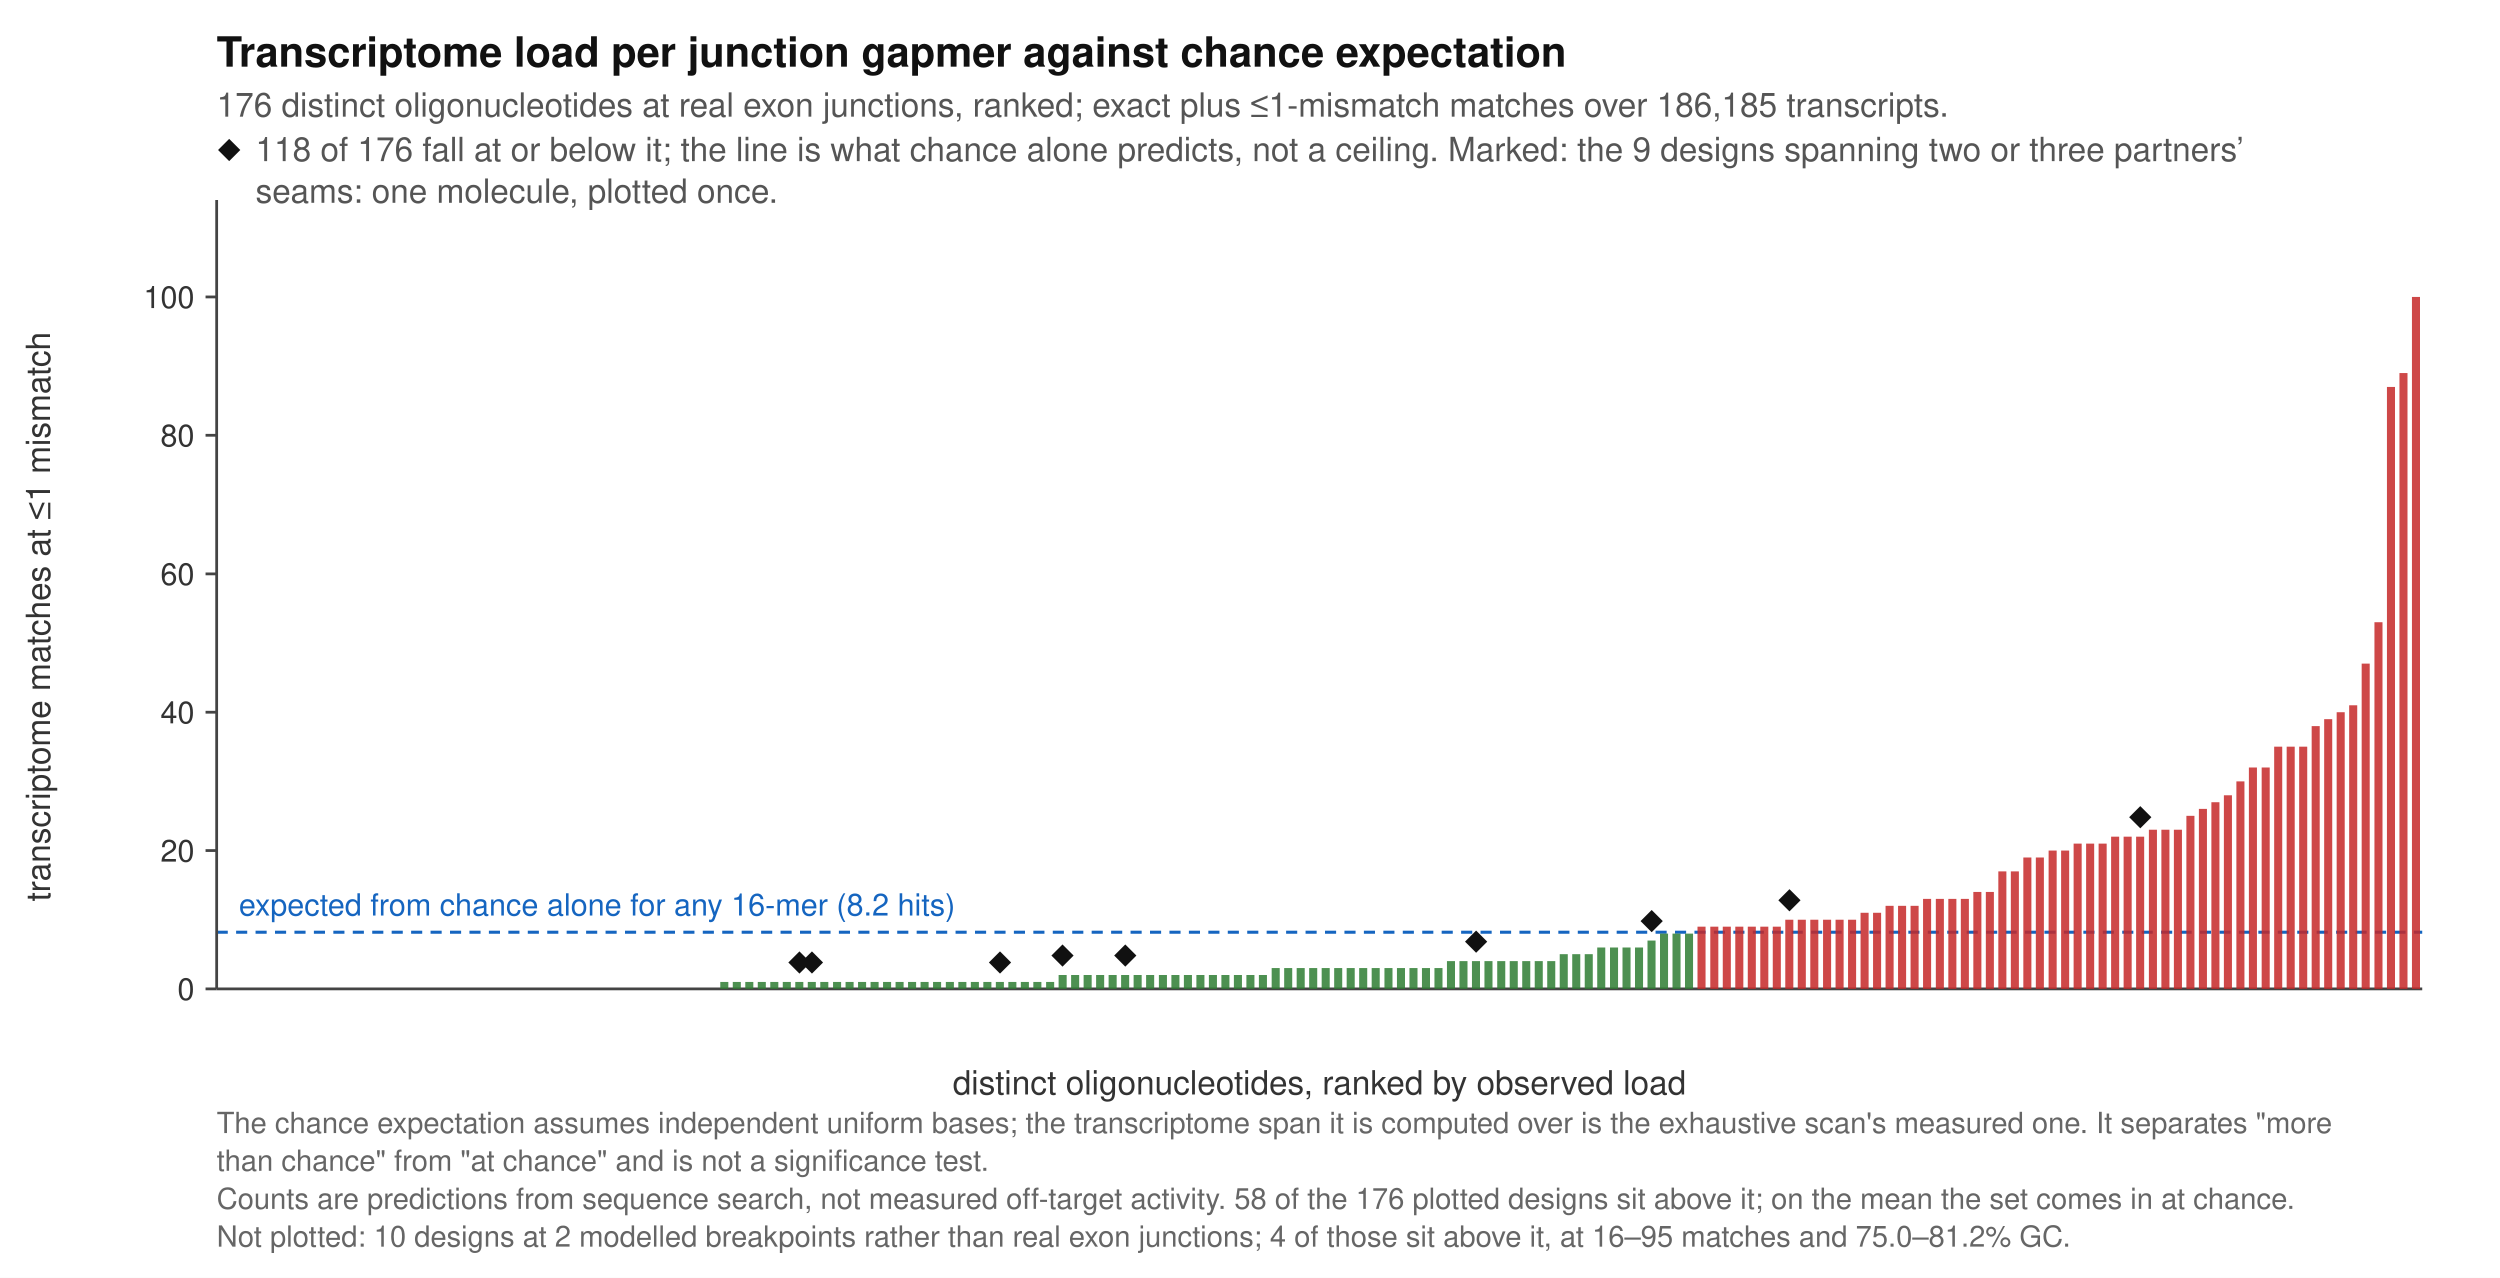
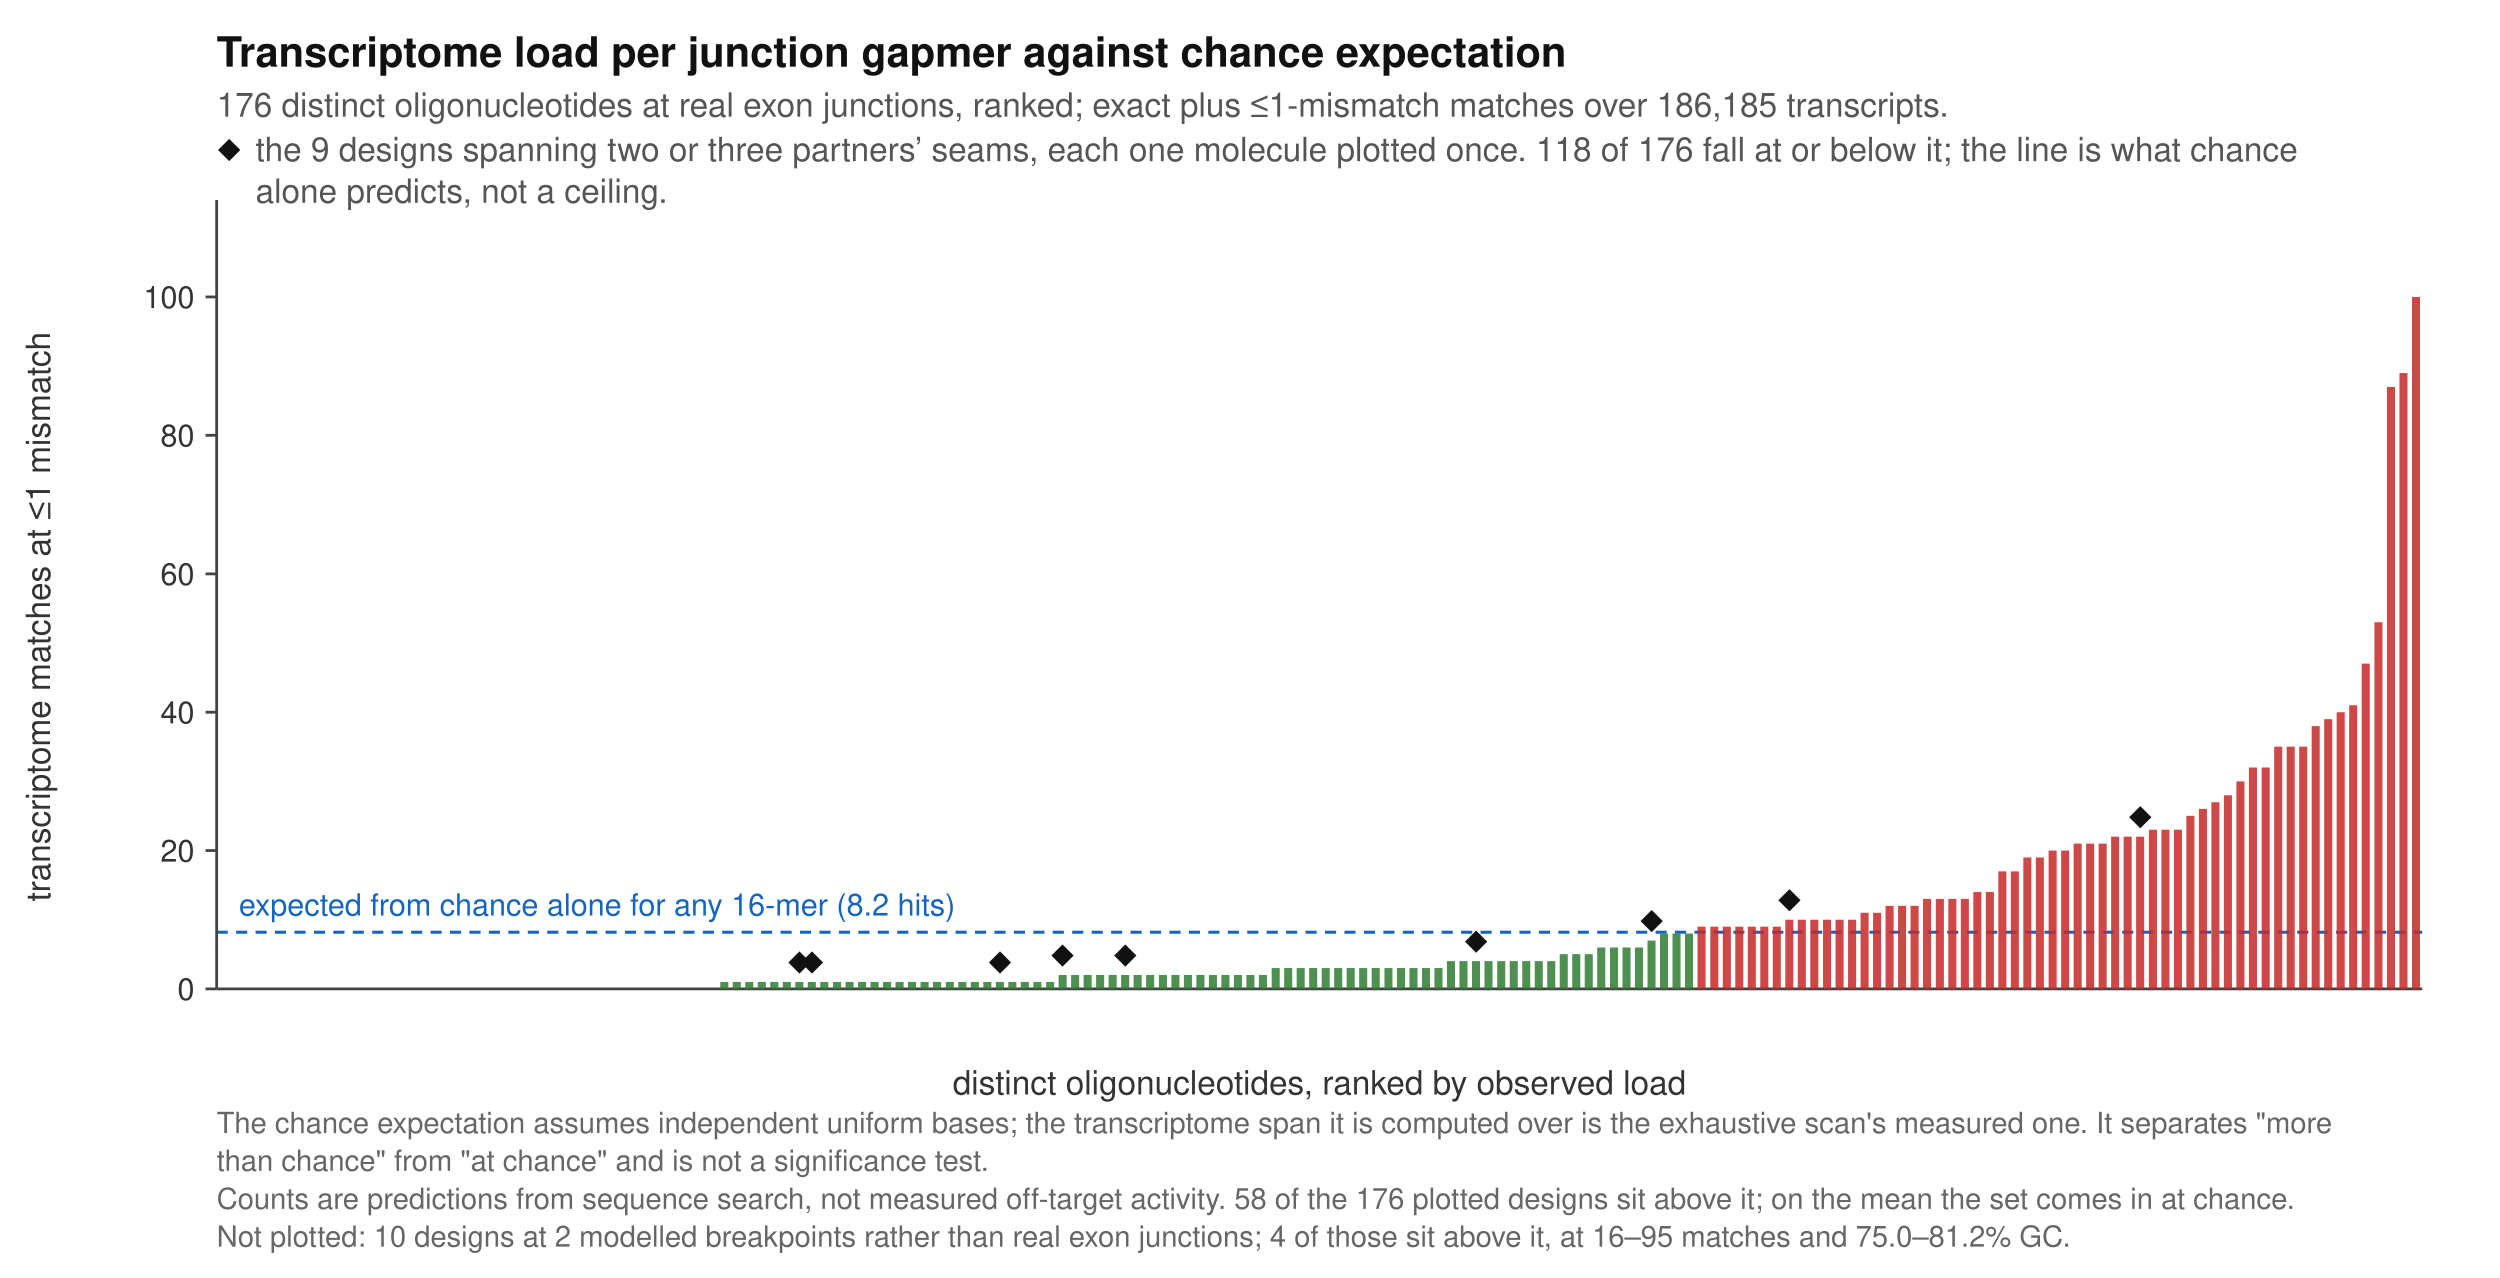
<svg xmlns="http://www.w3.org/2000/svg" width="900" height="460" viewBox="0 0 900 460" font-family="Helvetica,Arial,sans-serif">
  <rect width="900" height="460" fill="#ffffff" />
  <line x1="78" y1="335.6" x2="872" y2="335.6" stroke="#1565c0" stroke-width="1.1" stroke-dasharray="4 3" />
  <text x="86" y="329.6" font-size="11" fill="#1565c0">expected from chance alone for any 16-mer (8.2 hits)</text>
  <line x1="78" y1="356" x2="872" y2="356" stroke="#444" stroke-width="1" />
  <line x1="78" y1="72" x2="78" y2="356" stroke="#444" stroke-width="1" />
  <line x1="74" y1="356.0" x2="78" y2="356.0" stroke="#444" />
  <text x="70" y="360.0" font-size="11" fill="#333" text-anchor="end">0</text>
  <line x1="74" y1="306.2" x2="78" y2="306.2" stroke="#444" />
  <text x="70" y="310.2" font-size="11" fill="#333" text-anchor="end">20</text>
  <line x1="74" y1="256.4" x2="78" y2="256.4" stroke="#444" />
  <text x="70" y="260.4" font-size="11" fill="#333" text-anchor="end">40</text>
  <line x1="74" y1="206.6" x2="78" y2="206.6" stroke="#444" />
  <text x="70" y="210.6" font-size="11" fill="#333" text-anchor="end">60</text>
  <line x1="74" y1="156.7" x2="78" y2="156.7" stroke="#444" />
  <text x="70" y="160.7" font-size="11" fill="#333" text-anchor="end">80</text>
  <line x1="74" y1="106.9" x2="78" y2="106.9" stroke="#444" />
  <text x="70" y="110.9" font-size="11" fill="#333" text-anchor="end">100</text>
  <rect x="78.8" y="356.0" width="2.9" height="0.0" fill="#2e7d32" opacity="0.85" />
  <rect x="83.3" y="356.0" width="2.9" height="0.0" fill="#2e7d32" opacity="0.85" />
  <rect x="87.8" y="356.0" width="2.9" height="0.0" fill="#2e7d32" opacity="0.85" />
  <rect x="92.3" y="356.0" width="2.9" height="0.0" fill="#2e7d32" opacity="0.85" />
  <rect x="96.8" y="356.0" width="2.9" height="0.0" fill="#2e7d32" opacity="0.85" />
  <rect x="101.4" y="356.0" width="2.9" height="0.0" fill="#2e7d32" opacity="0.85" />
  <rect x="105.9" y="356.0" width="2.9" height="0.0" fill="#2e7d32" opacity="0.85" />
  <rect x="110.4" y="356.0" width="2.9" height="0.0" fill="#2e7d32" opacity="0.85" />
  <rect x="114.9" y="356.0" width="2.9" height="0.0" fill="#2e7d32" opacity="0.85" />
  <rect x="119.4" y="356.0" width="2.9" height="0.0" fill="#2e7d32" opacity="0.85" />
  <rect x="123.9" y="356.0" width="2.9" height="0.0" fill="#2e7d32" opacity="0.85" />
  <rect x="128.4" y="356.0" width="2.9" height="0.0" fill="#2e7d32" opacity="0.85" />
  <rect x="132.9" y="356.0" width="2.9" height="0.0" fill="#2e7d32" opacity="0.85" />
  <rect x="137.4" y="356.0" width="2.9" height="0.0" fill="#2e7d32" opacity="0.85" />
  <rect x="142.0" y="356.0" width="2.9" height="0.0" fill="#2e7d32" opacity="0.85" />
  <rect x="146.5" y="356.0" width="2.9" height="0.0" fill="#2e7d32" opacity="0.85" />
  <rect x="151.0" y="356.0" width="2.9" height="0.0" fill="#2e7d32" opacity="0.85" />
  <rect x="155.5" y="356.0" width="2.9" height="0.0" fill="#2e7d32" opacity="0.85" />
  <rect x="160.0" y="356.0" width="2.9" height="0.0" fill="#2e7d32" opacity="0.85" />
  <rect x="164.5" y="356.0" width="2.9" height="0.0" fill="#2e7d32" opacity="0.85" />
  <rect x="169.0" y="356.0" width="2.9" height="0.0" fill="#2e7d32" opacity="0.85" />
  <rect x="173.5" y="356.0" width="2.9" height="0.0" fill="#2e7d32" opacity="0.85" />
  <rect x="178.0" y="356.0" width="2.9" height="0.0" fill="#2e7d32" opacity="0.85" />
  <rect x="182.6" y="356.0" width="2.9" height="0.0" fill="#2e7d32" opacity="0.85" />
  <rect x="187.1" y="356.0" width="2.9" height="0.0" fill="#2e7d32" opacity="0.85" />
  <rect x="191.6" y="356.0" width="2.9" height="0.0" fill="#2e7d32" opacity="0.85" />
  <rect x="196.1" y="356.0" width="2.9" height="0.0" fill="#2e7d32" opacity="0.85" />
  <rect x="200.6" y="356.0" width="2.9" height="0.0" fill="#2e7d32" opacity="0.85" />
  <rect x="205.1" y="356.0" width="2.9" height="0.0" fill="#2e7d32" opacity="0.85" />
  <rect x="209.6" y="356.0" width="2.9" height="0.0" fill="#2e7d32" opacity="0.85" />
  <rect x="214.1" y="356.0" width="2.9" height="0.0" fill="#2e7d32" opacity="0.85" />
  <rect x="218.7" y="356.0" width="2.9" height="0.0" fill="#2e7d32" opacity="0.85" />
  <rect x="223.2" y="356.0" width="2.9" height="0.0" fill="#2e7d32" opacity="0.85" />
  <rect x="227.7" y="356.0" width="2.9" height="0.0" fill="#2e7d32" opacity="0.85" />
  <rect x="232.2" y="356.0" width="2.9" height="0.0" fill="#2e7d32" opacity="0.85" />
  <rect x="236.7" y="356.0" width="2.9" height="0.0" fill="#2e7d32" opacity="0.85" />
  <rect x="241.2" y="356.0" width="2.9" height="0.0" fill="#2e7d32" opacity="0.85" />
  <rect x="245.7" y="356.0" width="2.9" height="0.0" fill="#2e7d32" opacity="0.85" />
  <rect x="250.2" y="356.0" width="2.9" height="0.0" fill="#2e7d32" opacity="0.85" />
  <rect x="254.7" y="356.0" width="2.9" height="0.0" fill="#2e7d32" opacity="0.85" />
  <rect x="259.3" y="353.5" width="2.9" height="2.5" fill="#2e7d32" opacity="0.85" />
  <rect x="263.8" y="353.5" width="2.9" height="2.5" fill="#2e7d32" opacity="0.85" />
  <rect x="268.3" y="353.5" width="2.9" height="2.5" fill="#2e7d32" opacity="0.85" />
  <rect x="272.8" y="353.5" width="2.9" height="2.5" fill="#2e7d32" opacity="0.85" />
  <rect x="277.3" y="353.5" width="2.9" height="2.5" fill="#2e7d32" opacity="0.85" />
  <rect x="281.8" y="353.5" width="2.9" height="2.5" fill="#2e7d32" opacity="0.85" />
  <rect x="286.3" y="353.5" width="2.9" height="2.5" fill="#2e7d32" opacity="0.85" />
  <polygon points="287.8,342.5 291.8,346.5 287.8,350.5 283.8,346.5" fill="#111" />
  <rect x="290.8" y="353.5" width="2.9" height="2.5" fill="#2e7d32" opacity="0.85" />
  <polygon points="292.3,342.5 296.3,346.5 292.3,350.5 288.3,346.5" fill="#111" />
  <rect x="295.3" y="353.5" width="2.9" height="2.5" fill="#2e7d32" opacity="0.85" />
  <rect x="299.9" y="353.5" width="2.9" height="2.5" fill="#2e7d32" opacity="0.85" />
  <rect x="304.4" y="353.5" width="2.9" height="2.5" fill="#2e7d32" opacity="0.85" />
  <rect x="308.9" y="353.5" width="2.9" height="2.5" fill="#2e7d32" opacity="0.85" />
  <rect x="313.4" y="353.5" width="2.9" height="2.5" fill="#2e7d32" opacity="0.85" />
  <rect x="317.9" y="353.5" width="2.9" height="2.5" fill="#2e7d32" opacity="0.85" />
  <rect x="322.4" y="353.5" width="2.9" height="2.5" fill="#2e7d32" opacity="0.85" />
  <rect x="326.9" y="353.5" width="2.9" height="2.5" fill="#2e7d32" opacity="0.85" />
  <rect x="331.4" y="353.5" width="2.9" height="2.5" fill="#2e7d32" opacity="0.85" />
  <rect x="335.9" y="353.5" width="2.9" height="2.5" fill="#2e7d32" opacity="0.85" />
  <rect x="340.5" y="353.5" width="2.9" height="2.5" fill="#2e7d32" opacity="0.85" />
  <rect x="345.0" y="353.5" width="2.9" height="2.5" fill="#2e7d32" opacity="0.85" />
  <rect x="349.5" y="353.5" width="2.9" height="2.5" fill="#2e7d32" opacity="0.85" />
  <rect x="354.0" y="353.5" width="2.9" height="2.5" fill="#2e7d32" opacity="0.85" />
  <rect x="358.5" y="353.5" width="2.9" height="2.5" fill="#2e7d32" opacity="0.85" />
  <polygon points="360.0,342.5 364.0,346.5 360.0,350.5 356.0,346.5" fill="#111" />
  <rect x="363.0" y="353.5" width="2.9" height="2.5" fill="#2e7d32" opacity="0.85" />
  <rect x="367.5" y="353.5" width="2.9" height="2.5" fill="#2e7d32" opacity="0.85" />
  <rect x="372.0" y="353.5" width="2.9" height="2.5" fill="#2e7d32" opacity="0.85" />
  <rect x="376.6" y="353.5" width="2.9" height="2.5" fill="#2e7d32" opacity="0.85" />
  <rect x="381.1" y="351.0" width="2.9" height="5.0" fill="#2e7d32" opacity="0.85" />
  <polygon points="382.5,340.0 386.5,344.0 382.5,348.0 378.5,344.0" fill="#111" />
  <rect x="385.6" y="351.0" width="2.9" height="5.0" fill="#2e7d32" opacity="0.85" />
  <rect x="390.1" y="351.0" width="2.9" height="5.0" fill="#2e7d32" opacity="0.85" />
  <rect x="394.6" y="351.0" width="2.9" height="5.0" fill="#2e7d32" opacity="0.85" />
  <rect x="399.1" y="351.0" width="2.9" height="5.0" fill="#2e7d32" opacity="0.85" />
  <rect x="403.6" y="351.0" width="2.9" height="5.0" fill="#2e7d32" opacity="0.85" />
  <polygon points="405.1,340.0 409.1,344.0 405.1,348.0 401.1,344.0" fill="#111" />
  <rect x="408.1" y="351.0" width="2.9" height="5.0" fill="#2e7d32" opacity="0.85" />
  <rect x="412.6" y="351.0" width="2.9" height="5.0" fill="#2e7d32" opacity="0.85" />
  <rect x="417.2" y="351.0" width="2.9" height="5.0" fill="#2e7d32" opacity="0.85" />
  <rect x="421.7" y="351.0" width="2.9" height="5.0" fill="#2e7d32" opacity="0.85" />
  <rect x="426.2" y="351.0" width="2.9" height="5.0" fill="#2e7d32" opacity="0.85" />
  <rect x="430.7" y="351.0" width="2.9" height="5.0" fill="#2e7d32" opacity="0.85" />
  <rect x="435.2" y="351.0" width="2.9" height="5.0" fill="#2e7d32" opacity="0.85" />
  <rect x="439.7" y="351.0" width="2.9" height="5.0" fill="#2e7d32" opacity="0.85" />
  <rect x="444.2" y="351.0" width="2.9" height="5.0" fill="#2e7d32" opacity="0.85" />
  <rect x="448.7" y="351.0" width="2.9" height="5.0" fill="#2e7d32" opacity="0.85" />
  <rect x="453.2" y="351.0" width="2.9" height="5.0" fill="#2e7d32" opacity="0.85" />
  <rect x="457.8" y="348.5" width="2.9" height="7.5" fill="#2e7d32" opacity="0.85" />
  <rect x="462.3" y="348.5" width="2.9" height="7.5" fill="#2e7d32" opacity="0.85" />
  <rect x="466.8" y="348.5" width="2.9" height="7.5" fill="#2e7d32" opacity="0.85" />
  <rect x="471.3" y="348.5" width="2.9" height="7.5" fill="#2e7d32" opacity="0.85" />
  <rect x="475.8" y="348.5" width="2.9" height="7.5" fill="#2e7d32" opacity="0.85" />
  <rect x="480.3" y="348.5" width="2.9" height="7.5" fill="#2e7d32" opacity="0.85" />
  <rect x="484.8" y="348.5" width="2.9" height="7.5" fill="#2e7d32" opacity="0.85" />
  <rect x="489.3" y="348.5" width="2.9" height="7.5" fill="#2e7d32" opacity="0.85" />
  <rect x="493.8" y="348.5" width="2.9" height="7.5" fill="#2e7d32" opacity="0.85" />
  <rect x="498.4" y="348.5" width="2.9" height="7.5" fill="#2e7d32" opacity="0.85" />
  <rect x="502.9" y="348.5" width="2.9" height="7.5" fill="#2e7d32" opacity="0.85" />
  <rect x="507.4" y="348.5" width="2.9" height="7.5" fill="#2e7d32" opacity="0.85" />
  <rect x="511.9" y="348.5" width="2.9" height="7.5" fill="#2e7d32" opacity="0.85" />
  <rect x="516.4" y="348.5" width="2.9" height="7.5" fill="#2e7d32" opacity="0.85" />
  <rect x="520.9" y="346.0" width="2.9" height="10.0" fill="#2e7d32" opacity="0.85" />
  <rect x="525.4" y="346.0" width="2.9" height="10.0" fill="#2e7d32" opacity="0.85" />
  <rect x="529.9" y="346.0" width="2.9" height="10.0" fill="#2e7d32" opacity="0.85" />
  <polygon points="531.4,335.0 535.4,339.0 531.4,343.0 527.4,339.0" fill="#111" />
  <rect x="534.4" y="346.0" width="2.9" height="10.0" fill="#2e7d32" opacity="0.85" />
  <rect x="539.0" y="346.0" width="2.9" height="10.0" fill="#2e7d32" opacity="0.85" />
  <rect x="543.5" y="346.0" width="2.9" height="10.0" fill="#2e7d32" opacity="0.85" />
  <rect x="548.0" y="346.0" width="2.9" height="10.0" fill="#2e7d32" opacity="0.85" />
  <rect x="552.5" y="346.0" width="2.9" height="10.0" fill="#2e7d32" opacity="0.85" />
  <rect x="557.0" y="346.0" width="2.9" height="10.0" fill="#2e7d32" opacity="0.85" />
  <rect x="561.5" y="343.5" width="2.9" height="12.5" fill="#2e7d32" opacity="0.85" />
  <rect x="566.0" y="343.5" width="2.9" height="12.5" fill="#2e7d32" opacity="0.85" />
  <rect x="570.5" y="343.5" width="2.9" height="12.5" fill="#2e7d32" opacity="0.85" />
  <rect x="575.0" y="341.1" width="2.9" height="14.9" fill="#2e7d32" opacity="0.85" />
  <rect x="579.6" y="341.1" width="2.9" height="14.9" fill="#2e7d32" opacity="0.85" />
  <rect x="584.1" y="341.1" width="2.9" height="14.9" fill="#2e7d32" opacity="0.85" />
  <rect x="588.6" y="341.1" width="2.9" height="14.9" fill="#2e7d32" opacity="0.85" />
  <rect x="593.1" y="338.6" width="2.9" height="17.4" fill="#2e7d32" opacity="0.85" />
  <polygon points="594.6,327.6 598.6,331.6 594.6,335.6 590.6,331.6" fill="#111" />
  <rect x="597.6" y="336.1" width="2.9" height="19.9" fill="#2e7d32" opacity="0.85" />
  <rect x="602.1" y="336.1" width="2.9" height="19.9" fill="#2e7d32" opacity="0.85" />
  <rect x="606.6" y="336.1" width="2.9" height="19.9" fill="#2e7d32" opacity="0.85" />
  <rect x="611.1" y="333.6" width="2.9" height="22.4" fill="#c62828" opacity="0.85" />
  <rect x="615.7" y="333.6" width="2.9" height="22.4" fill="#c62828" opacity="0.85" />
  <rect x="620.2" y="333.6" width="2.9" height="22.4" fill="#c62828" opacity="0.85" />
  <rect x="624.7" y="333.6" width="2.9" height="22.4" fill="#c62828" opacity="0.85" />
  <rect x="629.2" y="333.6" width="2.9" height="22.4" fill="#c62828" opacity="0.85" />
  <rect x="633.7" y="333.6" width="2.9" height="22.4" fill="#c62828" opacity="0.85" />
  <rect x="638.2" y="333.6" width="2.9" height="22.4" fill="#c62828" opacity="0.85" />
  <rect x="642.7" y="331.1" width="2.9" height="24.9" fill="#c62828" opacity="0.85" />
  <polygon points="644.2,320.1 648.2,324.1 644.2,328.1 640.2,324.1" fill="#111" />
  <rect x="647.2" y="331.1" width="2.9" height="24.9" fill="#c62828" opacity="0.85" />
  <rect x="651.7" y="331.1" width="2.9" height="24.9" fill="#c62828" opacity="0.85" />
  <rect x="656.3" y="331.1" width="2.9" height="24.9" fill="#c62828" opacity="0.85" />
  <rect x="660.8" y="331.1" width="2.9" height="24.9" fill="#c62828" opacity="0.85" />
  <rect x="665.3" y="331.1" width="2.9" height="24.9" fill="#c62828" opacity="0.85" />
  <rect x="669.8" y="328.6" width="2.9" height="27.4" fill="#c62828" opacity="0.85" />
  <rect x="674.3" y="328.6" width="2.9" height="27.4" fill="#c62828" opacity="0.85" />
  <rect x="678.8" y="326.1" width="2.9" height="29.9" fill="#c62828" opacity="0.85" />
  <rect x="683.3" y="326.1" width="2.9" height="29.9" fill="#c62828" opacity="0.85" />
  <rect x="687.8" y="326.1" width="2.9" height="29.9" fill="#c62828" opacity="0.85" />
  <rect x="692.3" y="323.6" width="2.9" height="32.4" fill="#c62828" opacity="0.85" />
  <rect x="696.9" y="323.6" width="2.9" height="32.4" fill="#c62828" opacity="0.85" />
  <rect x="701.4" y="323.6" width="2.9" height="32.4" fill="#c62828" opacity="0.85" />
  <rect x="705.9" y="323.6" width="2.9" height="32.4" fill="#c62828" opacity="0.85" />
  <rect x="710.4" y="321.1" width="2.9" height="34.9" fill="#c62828" opacity="0.85" />
  <rect x="714.9" y="321.1" width="2.9" height="34.9" fill="#c62828" opacity="0.85" />
  <rect x="719.4" y="313.7" width="2.9" height="42.3" fill="#c62828" opacity="0.85" />
  <rect x="723.9" y="313.7" width="2.9" height="42.3" fill="#c62828" opacity="0.85" />
  <rect x="728.4" y="308.7" width="2.9" height="47.3" fill="#c62828" opacity="0.85" />
  <rect x="732.9" y="308.7" width="2.9" height="47.3" fill="#c62828" opacity="0.85" />
  <rect x="737.5" y="306.2" width="2.9" height="49.8" fill="#c62828" opacity="0.85" />
  <rect x="742.0" y="306.2" width="2.9" height="49.8" fill="#c62828" opacity="0.85" />
  <rect x="746.5" y="303.7" width="2.9" height="52.3" fill="#c62828" opacity="0.85" />
  <rect x="751.0" y="303.7" width="2.9" height="52.3" fill="#c62828" opacity="0.85" />
  <rect x="755.5" y="303.7" width="2.9" height="52.3" fill="#c62828" opacity="0.85" />
  <rect x="760.0" y="301.2" width="2.9" height="54.8" fill="#c62828" opacity="0.85" />
  <rect x="764.5" y="301.2" width="2.9" height="54.8" fill="#c62828" opacity="0.85" />
  <rect x="769.0" y="301.2" width="2.9" height="54.8" fill="#c62828" opacity="0.85" />
  <polygon points="770.5,290.2 774.5,294.2 770.5,298.2 766.5,294.2" fill="#111" />
  <rect x="773.6" y="298.7" width="2.9" height="57.3" fill="#c62828" opacity="0.85" />
  <rect x="778.1" y="298.7" width="2.9" height="57.3" fill="#c62828" opacity="0.85" />
  <rect x="782.6" y="298.7" width="2.9" height="57.3" fill="#c62828" opacity="0.85" />
  <rect x="787.1" y="293.7" width="2.9" height="62.3" fill="#c62828" opacity="0.85" />
  <rect x="791.6" y="291.2" width="2.9" height="64.8" fill="#c62828" opacity="0.85" />
  <rect x="796.1" y="288.8" width="2.9" height="67.2" fill="#c62828" opacity="0.85" />
  <rect x="800.6" y="286.3" width="2.9" height="69.7" fill="#c62828" opacity="0.85" />
  <rect x="805.1" y="281.3" width="2.9" height="74.7" fill="#c62828" opacity="0.85" />
  <rect x="809.6" y="276.3" width="2.9" height="79.7" fill="#c62828" opacity="0.85" />
  <rect x="814.2" y="276.3" width="2.9" height="79.7" fill="#c62828" opacity="0.85" />
  <rect x="818.7" y="268.8" width="2.9" height="87.2" fill="#c62828" opacity="0.85" />
  <rect x="823.2" y="268.8" width="2.9" height="87.2" fill="#c62828" opacity="0.85" />
  <rect x="827.7" y="268.8" width="2.9" height="87.2" fill="#c62828" opacity="0.85" />
  <rect x="832.2" y="261.4" width="2.9" height="94.6" fill="#c62828" opacity="0.85" />
  <rect x="836.7" y="258.9" width="2.9" height="97.1" fill="#c62828" opacity="0.85" />
  <rect x="841.2" y="256.4" width="2.9" height="99.6" fill="#c62828" opacity="0.85" />
  <rect x="845.7" y="253.9" width="2.9" height="102.1" fill="#c62828" opacity="0.85" />
  <rect x="850.2" y="238.9" width="2.9" height="117.1" fill="#c62828" opacity="0.85" />
  <rect x="854.8" y="224.0" width="2.9" height="132.0" fill="#c62828" opacity="0.85" />
  <rect x="859.3" y="139.3" width="2.9" height="216.7" fill="#c62828" opacity="0.85" />
  <rect x="863.8" y="134.3" width="2.9" height="221.7" fill="#c62828" opacity="0.85" />
  <rect x="868.3" y="106.9" width="2.9" height="249.1" fill="#c62828" opacity="0.85" />
  <text x="78" y="24" font-size="15" fill="#111" font-weight="600">Transcriptome load per junction gapmer against chance expectation</text>
  <text x="78" y="42" font-size="12" fill="#555">176 distinct oligonucleotides at real exon junctions, ranked; exact plus ≤1-mismatch matches over 186,185 transcripts.</text>
  <polygon points="82.5,50 86.5,54 82.5,58 78.5,54" fill="#111" />
-   <text x="92" y="58" font-size="12" fill="#555">118 of 176 fall at or below it; the line is what chance alone predicts, not a ceiling. Marked: the 9 designs spanning two or three partners’</text>
-   <text x="92" y="73" font-size="12" fill="#555">seams: one molecule, plotted once.</text>
+   <text x="92" y="58" font-size="12" fill="#555">the 9 designs spanning two or three partners’ seams, each one molecule plotted once. 118 of 176 fall at or below it; the line is what chance</text>
+   <text x="92" y="73" font-size="12" fill="#555">alone predicts, not a ceiling.</text>
  <text x="475" y="394" font-size="12" fill="#333" text-anchor="middle">distinct oligonucleotides, ranked by observed load</text>
  <text x="18" y="222" font-size="12" fill="#333" text-anchor="middle" transform="rotate(-90 18 222)">transcriptome matches at ≤1 mismatch</text>
  <text x="78" y="407.9" font-size="10.5" fill="#666">The chance expectation assumes independent uniform bases; the transcriptome span it is computed over is the exhaustive scan's measured one. It separates "more</text>
  <text x="78" y="421.5" font-size="10.5" fill="#666">than chance" from "at chance" and is not a significance test.</text>
  <text x="78" y="435.2" font-size="10.5" fill="#666">Counts are predictions from sequence search, not measured off-target activity. 58 of the 176 plotted designs sit above it; on the mean the set comes in at chance.</text>
  <text x="78" y="448.8" font-size="10.5" fill="#666">Not plotted: 10 designs at 2 modelled breakpoints rather than real exon junctions; 4 of those sit above it, at 16–95 matches and 75.0–81.2% GC.</text>
</svg>
